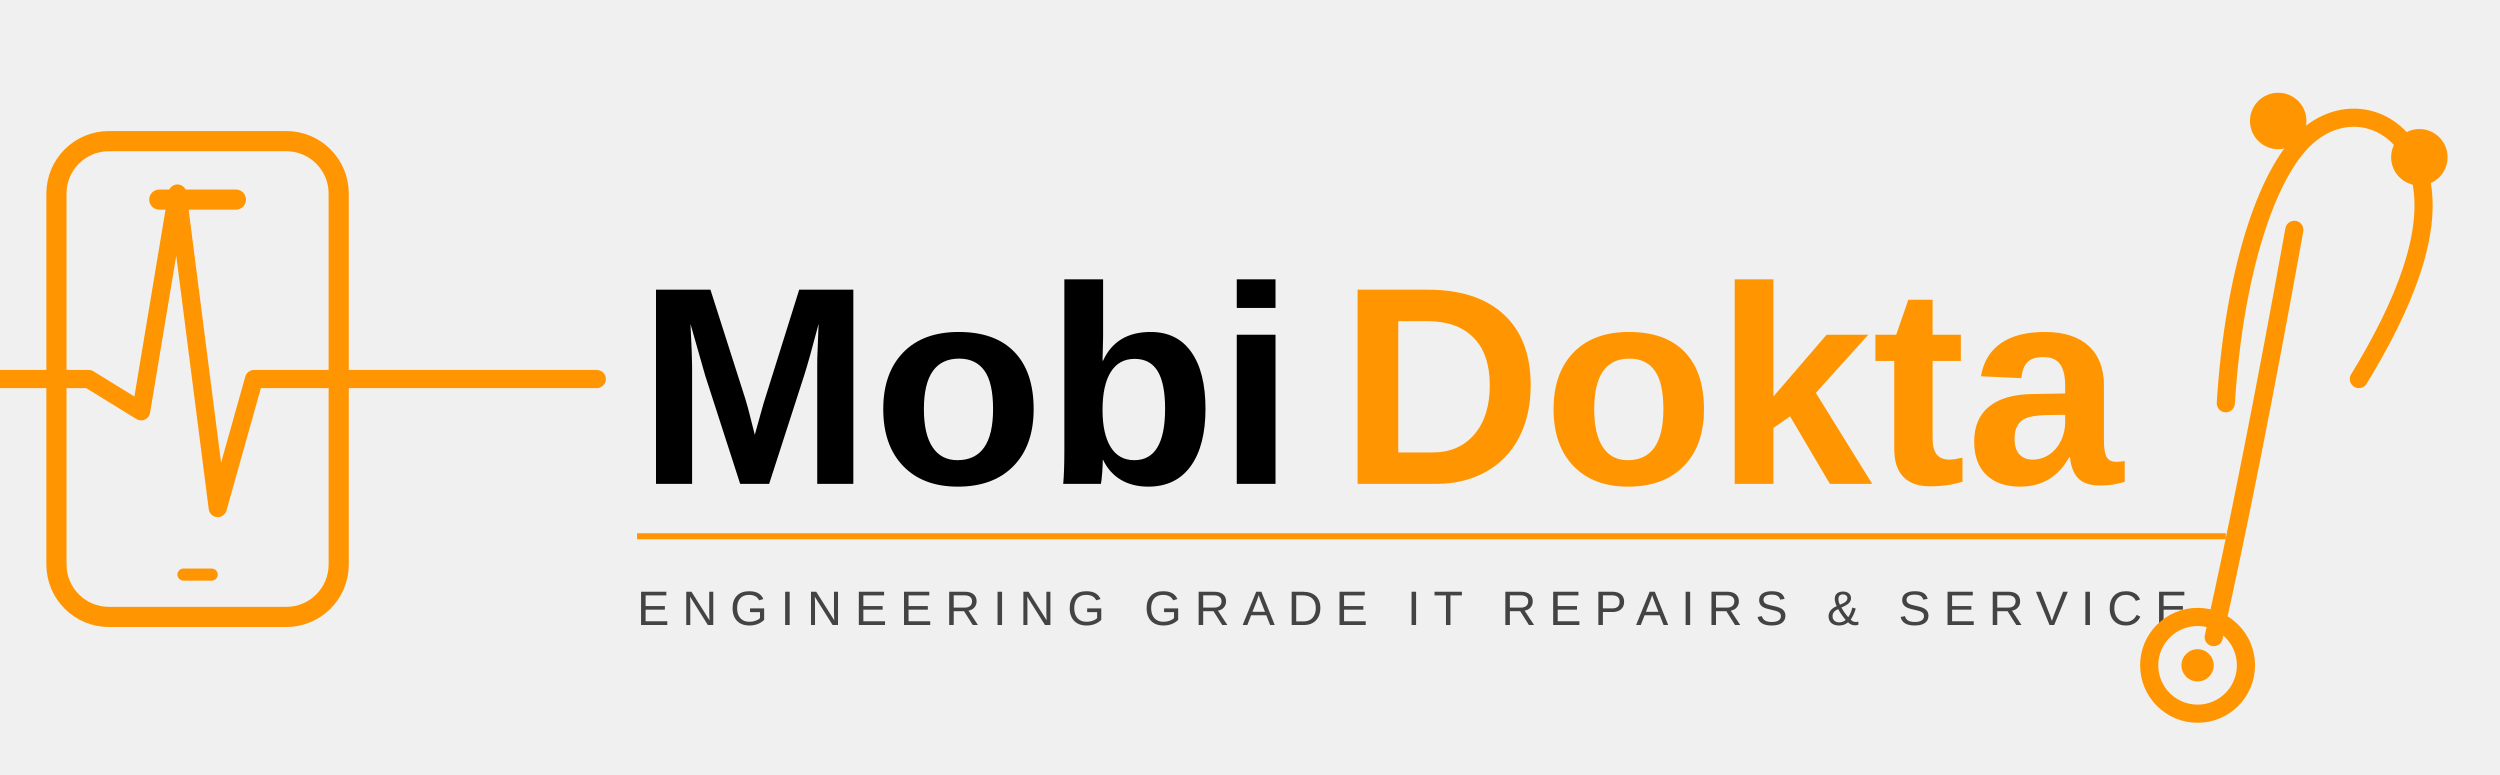
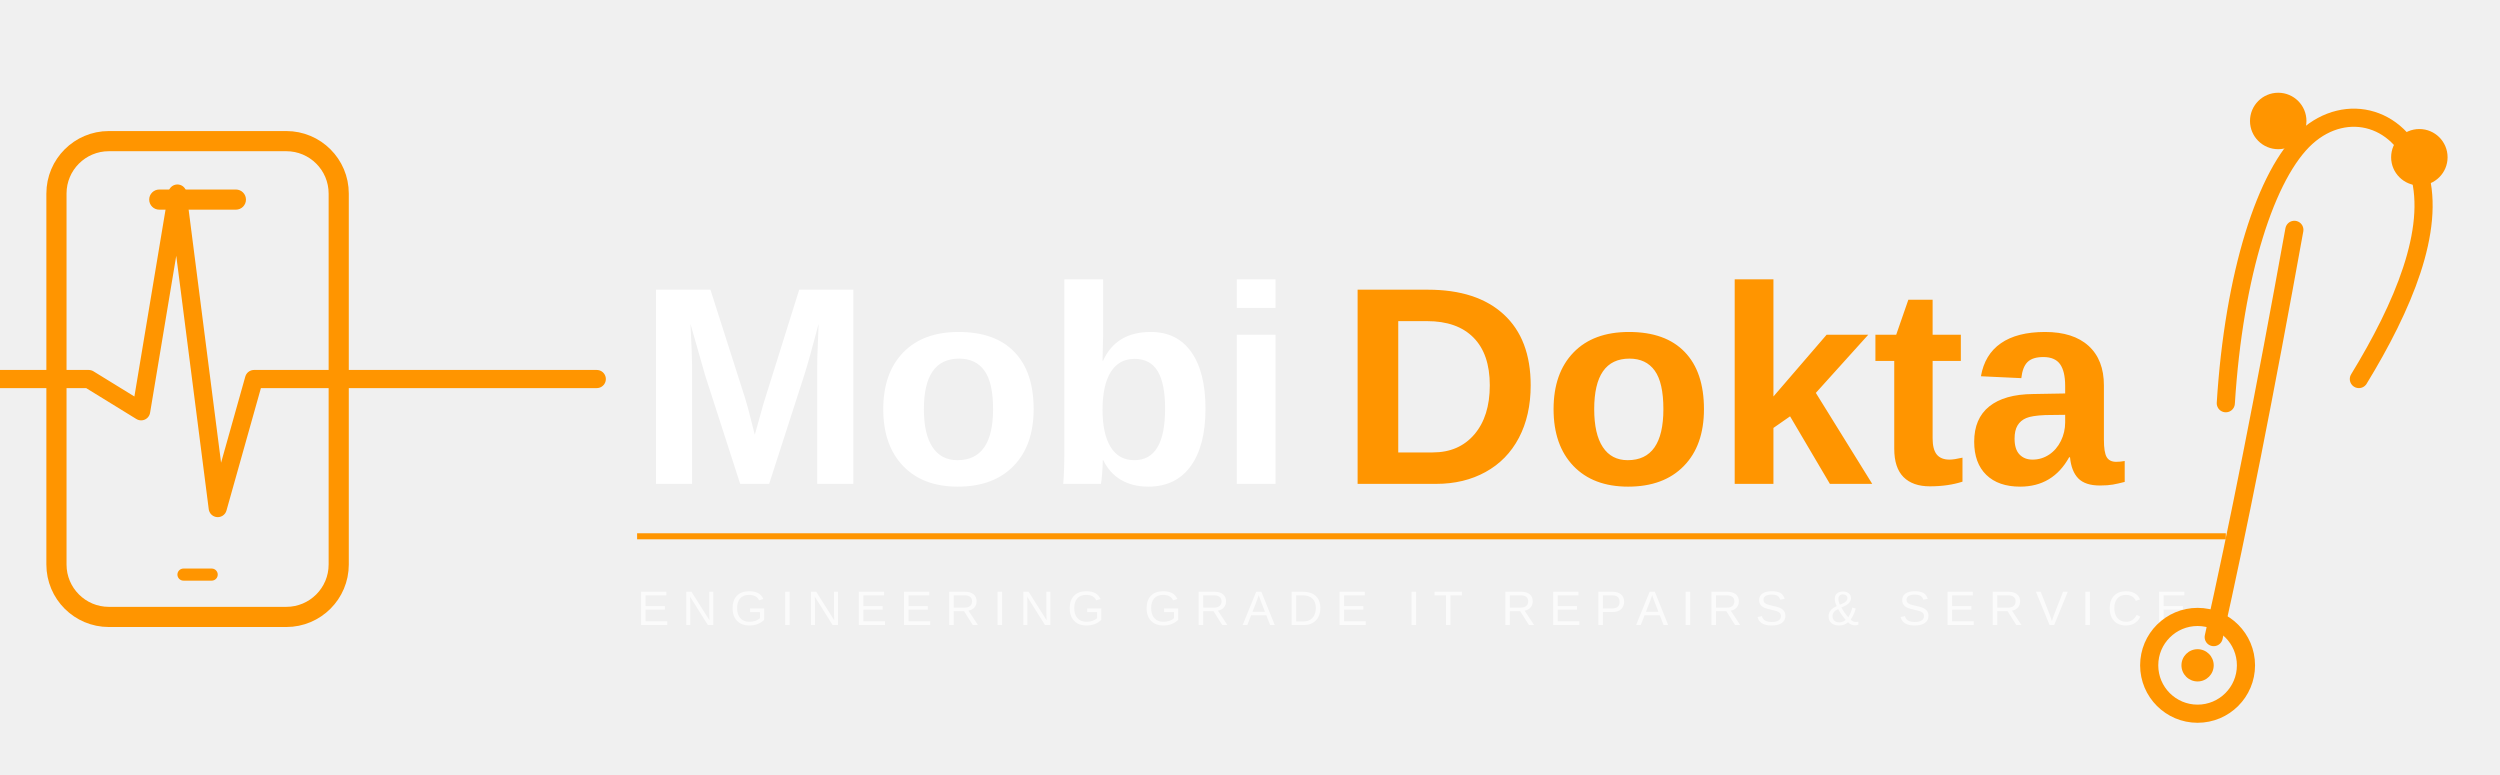
<svg xmlns="http://www.w3.org/2000/svg" viewBox="0 0 620 192" role="img" aria-label="MobiDokta — Engineering Grade IT Repairs &amp; Service">
  <defs>
    <style>
      .mw { font-family: 'Arial Black', 'Arial Bold', Arial, sans-serif; font-weight: 900; font-size: 70px; }
      .mt { font-family: Arial, 'Helvetica Neue', sans-serif; font-weight: 400; }
    </style>
  </defs>
  <rect x="14" y="35" width="70" height="118" rx="13" fill="none" stroke="#ff9500" stroke-width="5" />
  <rect x="37" y="47" width="24" height="5" rx="2.5" fill="#ff9500" />
  <rect x="44" y="141" width="10" height="3" rx="1.5" fill="#ff9500" />
  <polyline fill="none" stroke="#ff9500" stroke-width="4.5" stroke-linecap="round" stroke-linejoin="round" points="0,94 22,94 35,102 44,48 54,126 63,94 148,94" />
-   <text class="mw" x="158" y="120" fill="currentColor" textLength="174" lengthAdjust="spacingAndGlyphs">Mobi</text>
+   <text class="mw" x="158" y="120" fill="#ffffff" textLength="174" lengthAdjust="spacingAndGlyphs">Mobi</text>
  <text class="mw" x="332" y="120" fill="#ff9500" textLength="220" lengthAdjust="spacingAndGlyphs">Dokta</text>
  <line x1="158" y1="133" x2="552" y2="133" stroke="#ff9500" stroke-width="1.5" />
-   <text class="mt" x="158" y="155" font-size="12" letter-spacing="3.2" fill="currentColor" opacity="0.72" textLength="394" lengthAdjust="spacingAndGlyphs">ENGINEERING GRADE IT REPAIRS &amp; SERVICE</text>
+   <text class="mt" x="158" y="155" font-size="12" letter-spacing="3.2" fill="#ffffff" opacity="0.72" textLength="394" lengthAdjust="spacingAndGlyphs">ENGINEERING GRADE IT REPAIRS &amp; SERVICE</text>
  <path fill="none" stroke="#ff9500" stroke-width="4.5" stroke-linecap="round" stroke-linejoin="round" d="M 552,100 C 554,68 562,43 572,34            C 582,25 596,29 600,43            C 604,57 596,76 585,94" />
  <circle cx="565" cy="30" r="7" fill="#ff9500" />
  <circle cx="600" cy="39" r="7" fill="#ff9500" />
  <path fill="none" stroke="#ff9500" stroke-width="4.5" stroke-linecap="round" d="M 569,57 Q 558,118 549,158" />
  <circle cx="545" cy="165" r="12" fill="none" stroke="#ff9500" stroke-width="4.5" />
  <circle cx="545" cy="165" r="4" fill="#ff9500" />
</svg>
